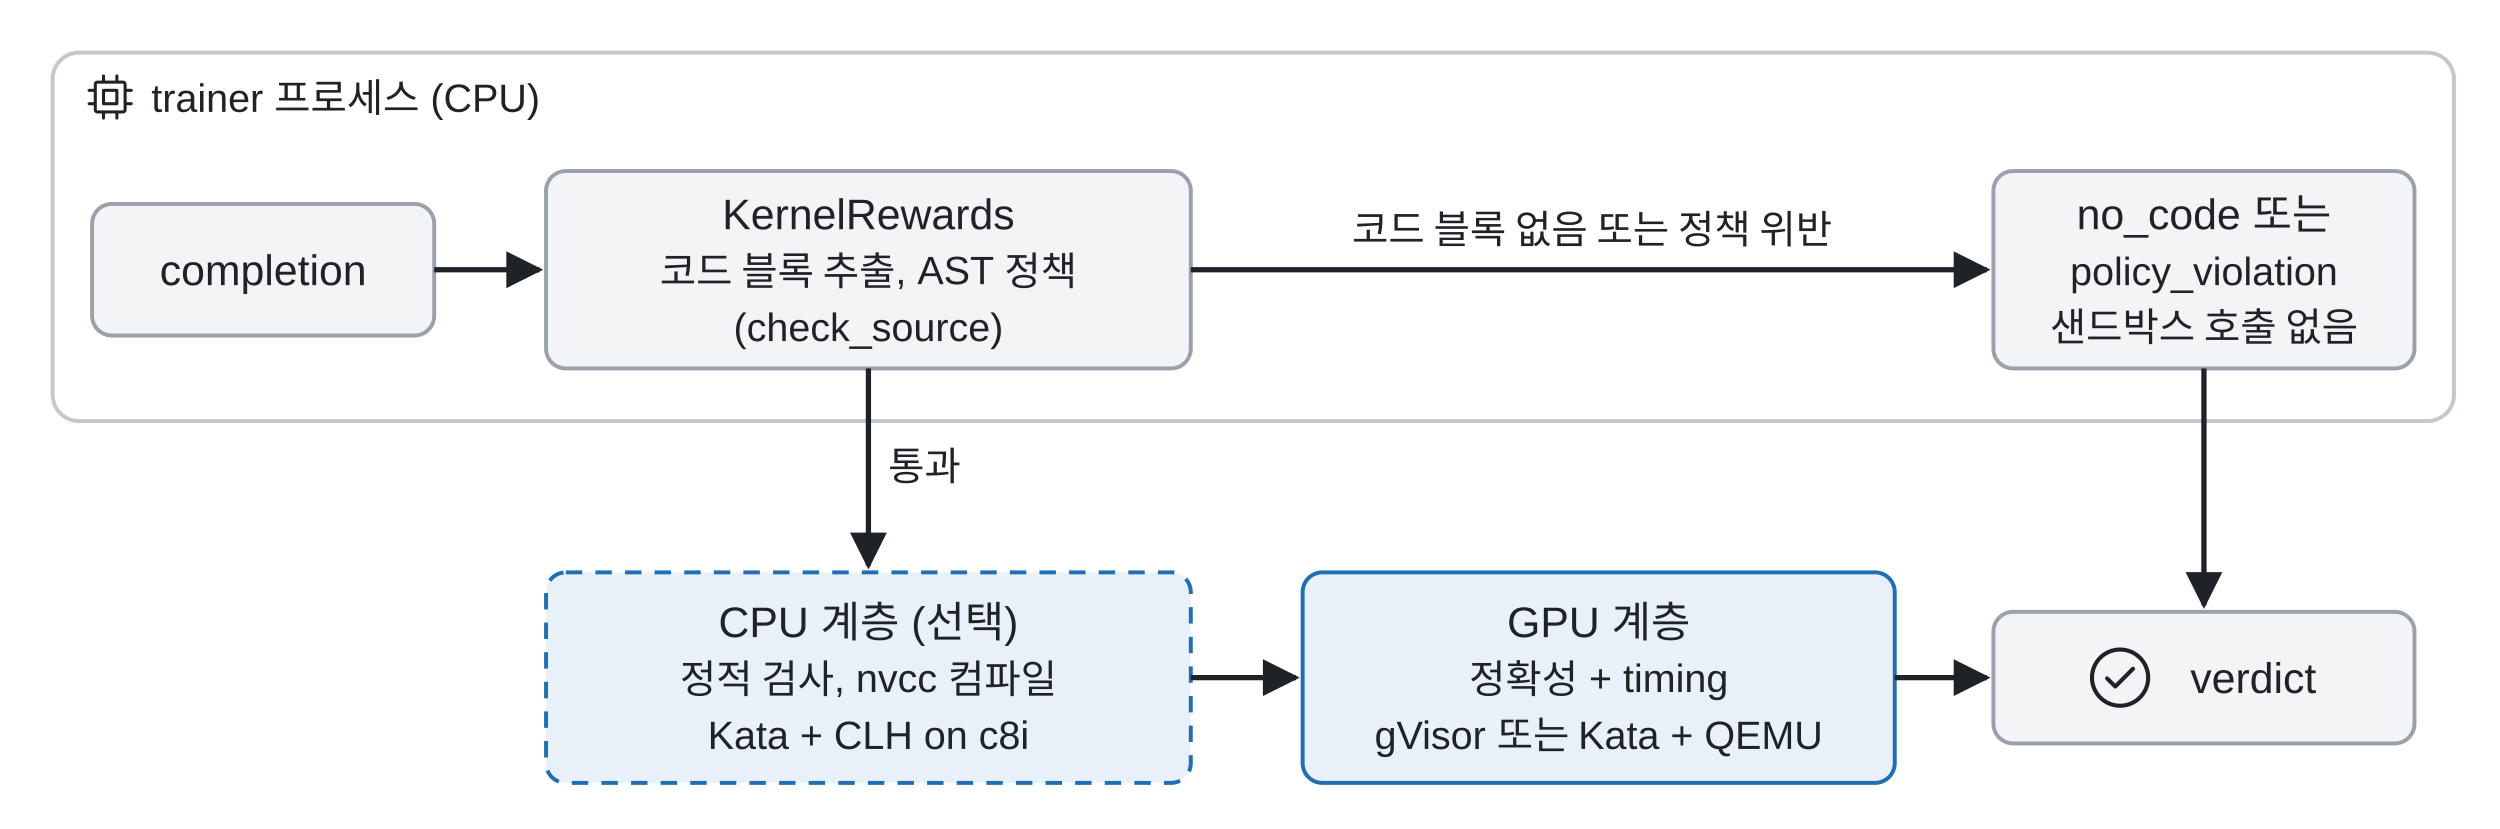
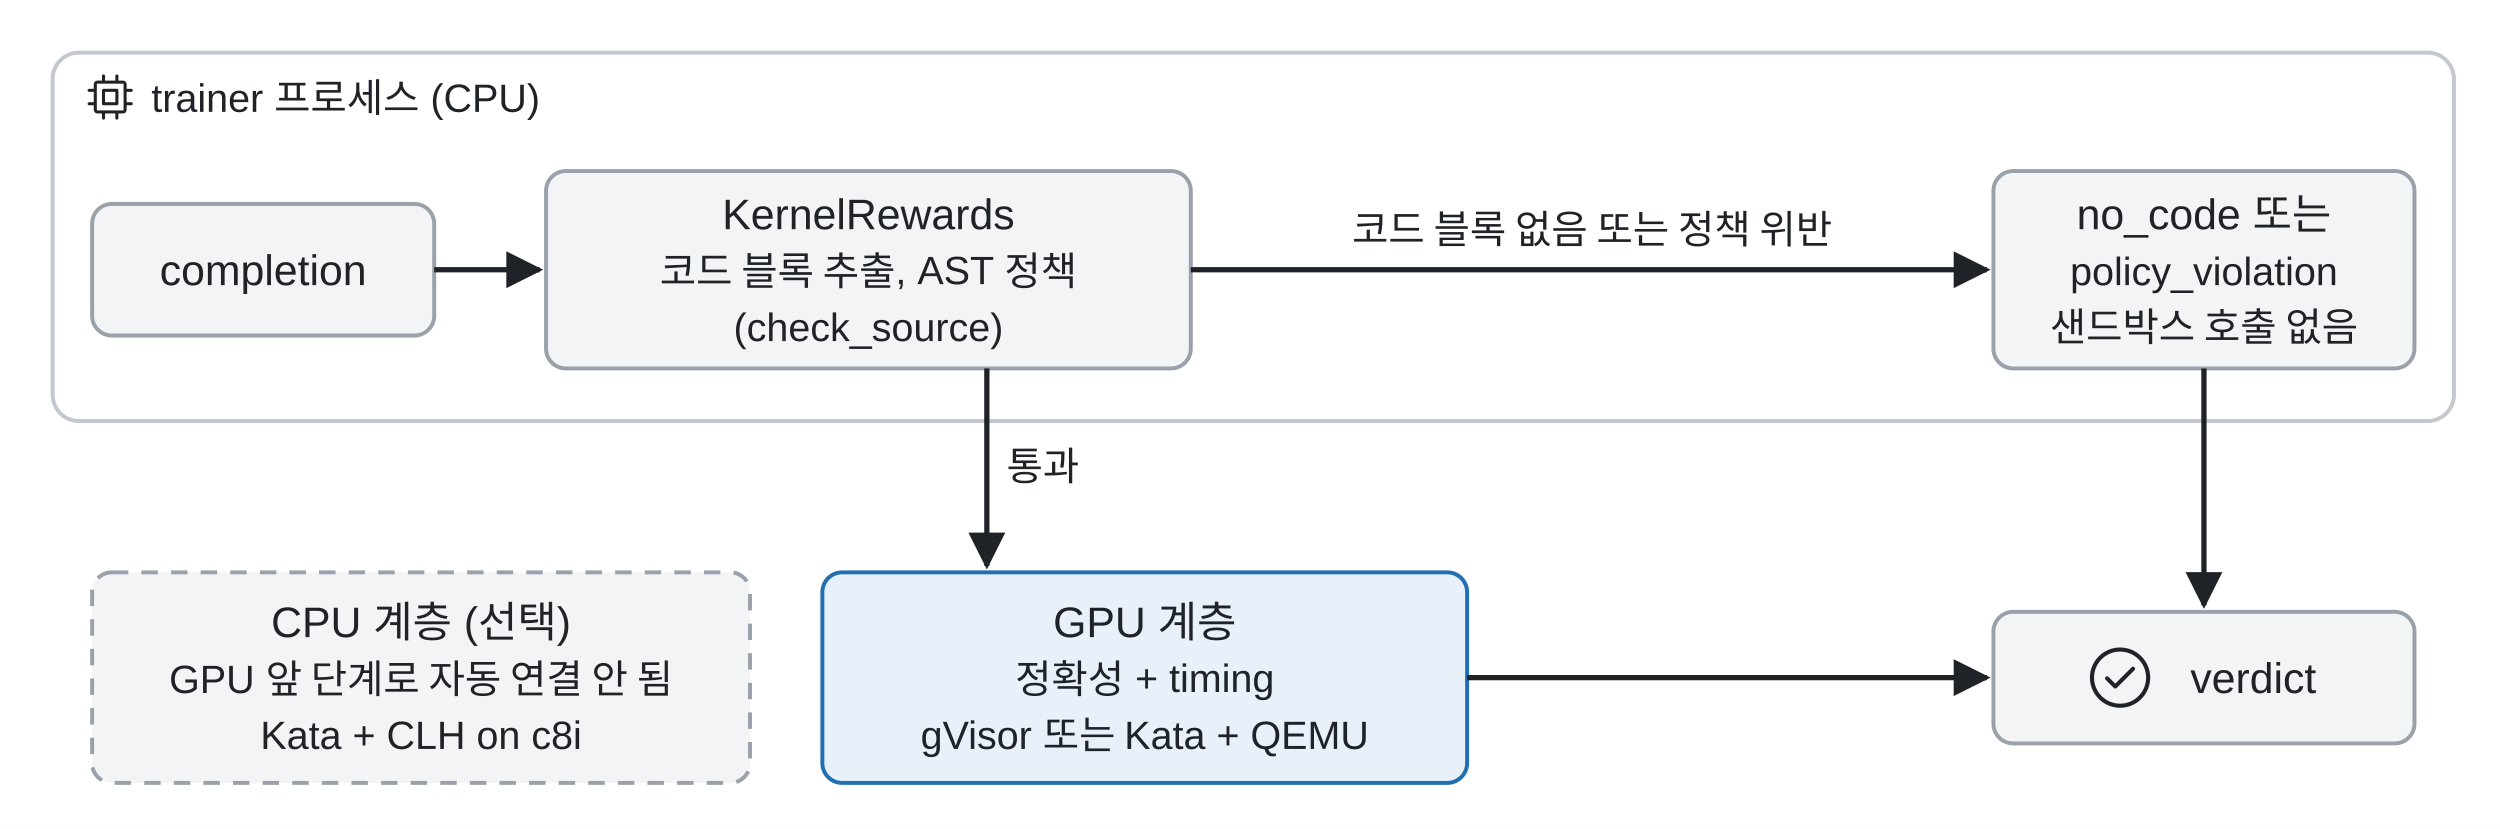
<svg xmlns="http://www.w3.org/2000/svg" width="760px" height="252px" viewBox="0 0 760 252" font-family="Pretendard, 'Apple SD Gothic Neo', 'Noto Sans KR', 'Malgun Gothic', Arial, sans-serif">
  <defs>
    <marker id="head-ink" viewBox="0 0 10 10" refX="9" refY="5" markerWidth="7" markerHeight="7" orient="auto-start-reverse">
      <path d="M0,0 L10,5 L0,10 z" fill="#1F2328" />
    </marker>
    <marker id="head-red" viewBox="0 0 10 10" refX="9" refY="5" markerWidth="7" markerHeight="7" orient="auto-start-reverse">
      <path d="M0,0 L10,5 L0,10 z" fill="#C23B32" />
    </marker>
    <marker id="head-accent" viewBox="0 0 10 10" refX="9" refY="5" markerWidth="7" markerHeight="7" orient="auto-start-reverse">
      <path d="M0,0 L10,5 L0,10 z" fill="#1F6FB2" />
    </marker>
    <marker id="head-muted" viewBox="0 0 10 10" refX="9" refY="5" markerWidth="7" markerHeight="7" orient="auto-start-reverse">
      <path d="M0,0 L10,5 L0,10 z" fill="#9AA1AB" />
    </marker>
  </defs>
  <rect width="100%" height="100%" fill="#FFFFFF" />
  <rect x="16" y="16" width="730" height="112" rx="8" fill="none" stroke="#C3C8CF" stroke-width="1.2" />
  <g transform="translate(26,22) scale(0.625)" fill="#1F2328">
    <path d="M8.75 8h6.5a.75.75 0 0 1 .75.75v6.5a.75.75 0 0 1-.75.75h-6.5a.75.75 0 0 1-.75-.75v-6.5A.75.75 0 0 1 8.75 8m.75 6.5h5v-5h-5Z" />
    <path d="M15.25 1a.75.75 0 0 1 .75.75V4h2.25c.966 0 1.75.784 1.75 1.75V8h2.25a.75.75 0 0 1 0 1.5H20v5h2.25a.75.75 0 0 1 0 1.5H20v2.25A1.75 1.75 0 0 1 18.25 20H16v2.25a.75.75 0 0 1-1.5 0V20h-5v2.25a.75.75 0 0 1-1.5 0V20H5.75A1.75 1.75 0 0 1 4 18.25V16H1.75a.75.75 0 0 1 0-1.5H4v-5H1.75a.75.75 0 0 1 0-1.5H4V5.75C4 4.784 4.784 4 5.75 4H8V1.75a.75.75 0 0 1 1.5 0V4h5V1.75a.75.75 0 0 1 .75-.75m3 17.5a.25.25 0 0 0 .25-.25V5.75a.25.25 0 0 0-.25-.25H5.75a.25.25 0 0 0-.25.25v12.5c0 .138.112.25.25.25Z" />
  </g>
  <text x="46" y="34" font-size="12" fill="#1F2328" text-anchor="start">trainer 프로세스 (CPU)</text>
  <g id="n:completion">
    <rect x="28" y="62" width="104" height="40" rx="6" fill="#F3F4F6" stroke="#9AA1AB" stroke-width="1.2" />
  </g>
  <text x="80.0" y="86.68" font-size="13" fill="#1F2328" text-anchor="middle">completion</text>
  <g id="n:kernelrewards">
    <rect x="166" y="52" width="196" height="60" rx="6" fill="#F3F4F6" stroke="#9AA1AB" stroke-width="1.2" />
  </g>
  <text x="264.0" y="69.68" font-size="13" fill="#1F2328" text-anchor="middle">KernelRewards</text>
  <text x="264.0" y="86.68" font-size="12" fill="#1F2328" text-anchor="middle">코드 블록 추출, AST 정책</text>
  <text x="264.0" y="103.68" font-size="12" fill="#1F2328" text-anchor="middle">(check_source)</text>
  <g id="n:reject">
    <rect x="606" y="52" width="128" height="60" rx="6" fill="#F3F4F6" stroke="#9AA1AB" stroke-width="1.2" />
  </g>
  <text x="670.0" y="69.68" font-size="13" fill="#1F2328" text-anchor="middle">no_code 또는</text>
  <text x="670.0" y="86.68" font-size="12" fill="#1F2328" text-anchor="middle">policy_violation</text>
  <text x="670.0" y="103.68" font-size="12" fill="#1F2328" text-anchor="middle">샌드박스 호출 없음</text>
  <path d="M132,82 L164,82" fill="none" stroke="#1F2328" stroke-width="1.6" marker-end="url(#head-ink)" />
  <path d="M362,82 L604,82" fill="none" stroke="#1F2328" stroke-width="1.6" marker-end="url(#head-ink)" />
  <text x="484.0" y="74" font-size="12" fill="#1F2328" text-anchor="middle">코드 블록 없음 또는 정책 위반</text>
  <g id="n:cpu-tier">
-     <rect x="166" y="174" width="196" height="64" rx="6" fill="#E8F1FA" stroke="#1F6FB2" stroke-width="1.2" stroke-dasharray="5 4" />
+     <rect x="28" y="174" width="200" height="64" rx="6" fill="#F3F4F6" stroke="#9AA1AB" stroke-width="1.2" stroke-dasharray="5 4" />
  </g>
-   <text x="264.0" y="193.68" font-size="13" fill="#1F2328" text-anchor="middle">CPU 계층 (선택)</text>
-   <text x="264.0" y="210.68" font-size="12" fill="#1F2328" text-anchor="middle">정적 검사, nvcc 컴파일</text>
-   <text x="264.0" y="227.68" font-size="12" fill="#1F2328" text-anchor="middle">Kata + CLH on c8i</text>
+   <text x="128.0" y="193.68" font-size="13" fill="#1F2328" text-anchor="middle">CPU 계층 (선택)</text>
+   <text x="128.0" y="210.68" font-size="12" fill="#1F2328" text-anchor="middle">GPU 앞 단계로 자동 연결 안 됨</text>
+   <text x="128.0" y="227.68" font-size="12" fill="#1F2328" text-anchor="middle">Kata + CLH on c8i</text>
  <g id="n:gpu-tier">
-     <rect x="396" y="174" width="180" height="64" rx="6" fill="#E8F1FA" stroke="#1F6FB2" stroke-width="1.2" />
+     <rect x="250" y="174" width="196" height="64" rx="6" fill="#E8F1FA" stroke="#1F6FB2" stroke-width="1.2" />
  </g>
-   <text x="486.0" y="193.68" font-size="13" fill="#1F2328" text-anchor="middle">GPU 계층</text>
-   <text x="486.0" y="210.68" font-size="12" fill="#1F2328" text-anchor="middle">정확성 + timing</text>
-   <text x="486.0" y="227.68" font-size="12" fill="#1F2328" text-anchor="middle">gVisor 또는 Kata + QEMU</text>
+   <text x="348.0" y="193.68" font-size="13" fill="#1F2328" text-anchor="middle">GPU 계층</text>
+   <text x="348.0" y="210.68" font-size="12" fill="#1F2328" text-anchor="middle">정확성 + timing</text>
+   <text x="348.0" y="227.68" font-size="12" fill="#1F2328" text-anchor="middle">gVisor 또는 Kata + QEMU</text>
  <g id="n:verdict">
    <rect x="606" y="186" width="128" height="40" rx="6" fill="#F3F4F6" stroke="#9AA1AB" stroke-width="1.2" />
  </g>
  <g transform="translate(634.5,196.0) scale(0.8333333)" fill="#1F2328">
    <path d="M17.28 9.28a.75.75 0 0 0-1.06-1.06l-5.97 5.97-2.47-2.47a.75.75 0 0 0-1.06 1.06l3 3a.75.75 0 0 0 1.06 0z" />
    <path d="M12 1c6.075 0 11 4.925 11 11s-4.925 11-11 11S1 18.075 1 12 5.925 1 12 1M2.5 12a9.5 9.5 0 0 0 9.5 9.5 9.5 9.5 0 0 0 9.5-9.5A9.5 9.5 0 0 0 12 2.5 9.5 9.5 0 0 0 2.5 12" />
  </g>
  <text x="685.0" y="210.68" font-size="13" fill="#1F2328" text-anchor="middle">verdict</text>
-   <path d="M264.0,112 L264.0,172" fill="none" stroke="#1F2328" stroke-width="1.6" marker-end="url(#head-ink)" />
-   <text x="270.0" y="146.0" font-size="12" fill="#1F2328" text-anchor="start">통과</text>
-   <path d="M362,206 L394,206" fill="none" stroke="#1F2328" stroke-width="1.6" marker-end="url(#head-ink)" />
-   <path d="M576,206 L604,206" fill="none" stroke="#1F2328" stroke-width="1.6" marker-end="url(#head-ink)" />
+   <path d="M300,112 L300,172" fill="none" stroke="#1F2328" stroke-width="1.6" marker-end="url(#head-ink)" />
+   <text x="306" y="146.0" font-size="12" fill="#1F2328" text-anchor="start">통과</text>
+   <path d="M446,206 L604,206" fill="none" stroke="#1F2328" stroke-width="1.6" marker-end="url(#head-ink)" />
  <path d="M670.0,112 L670.0,184" fill="none" stroke="#1F2328" stroke-width="1.6" marker-end="url(#head-ink)" />
</svg>
